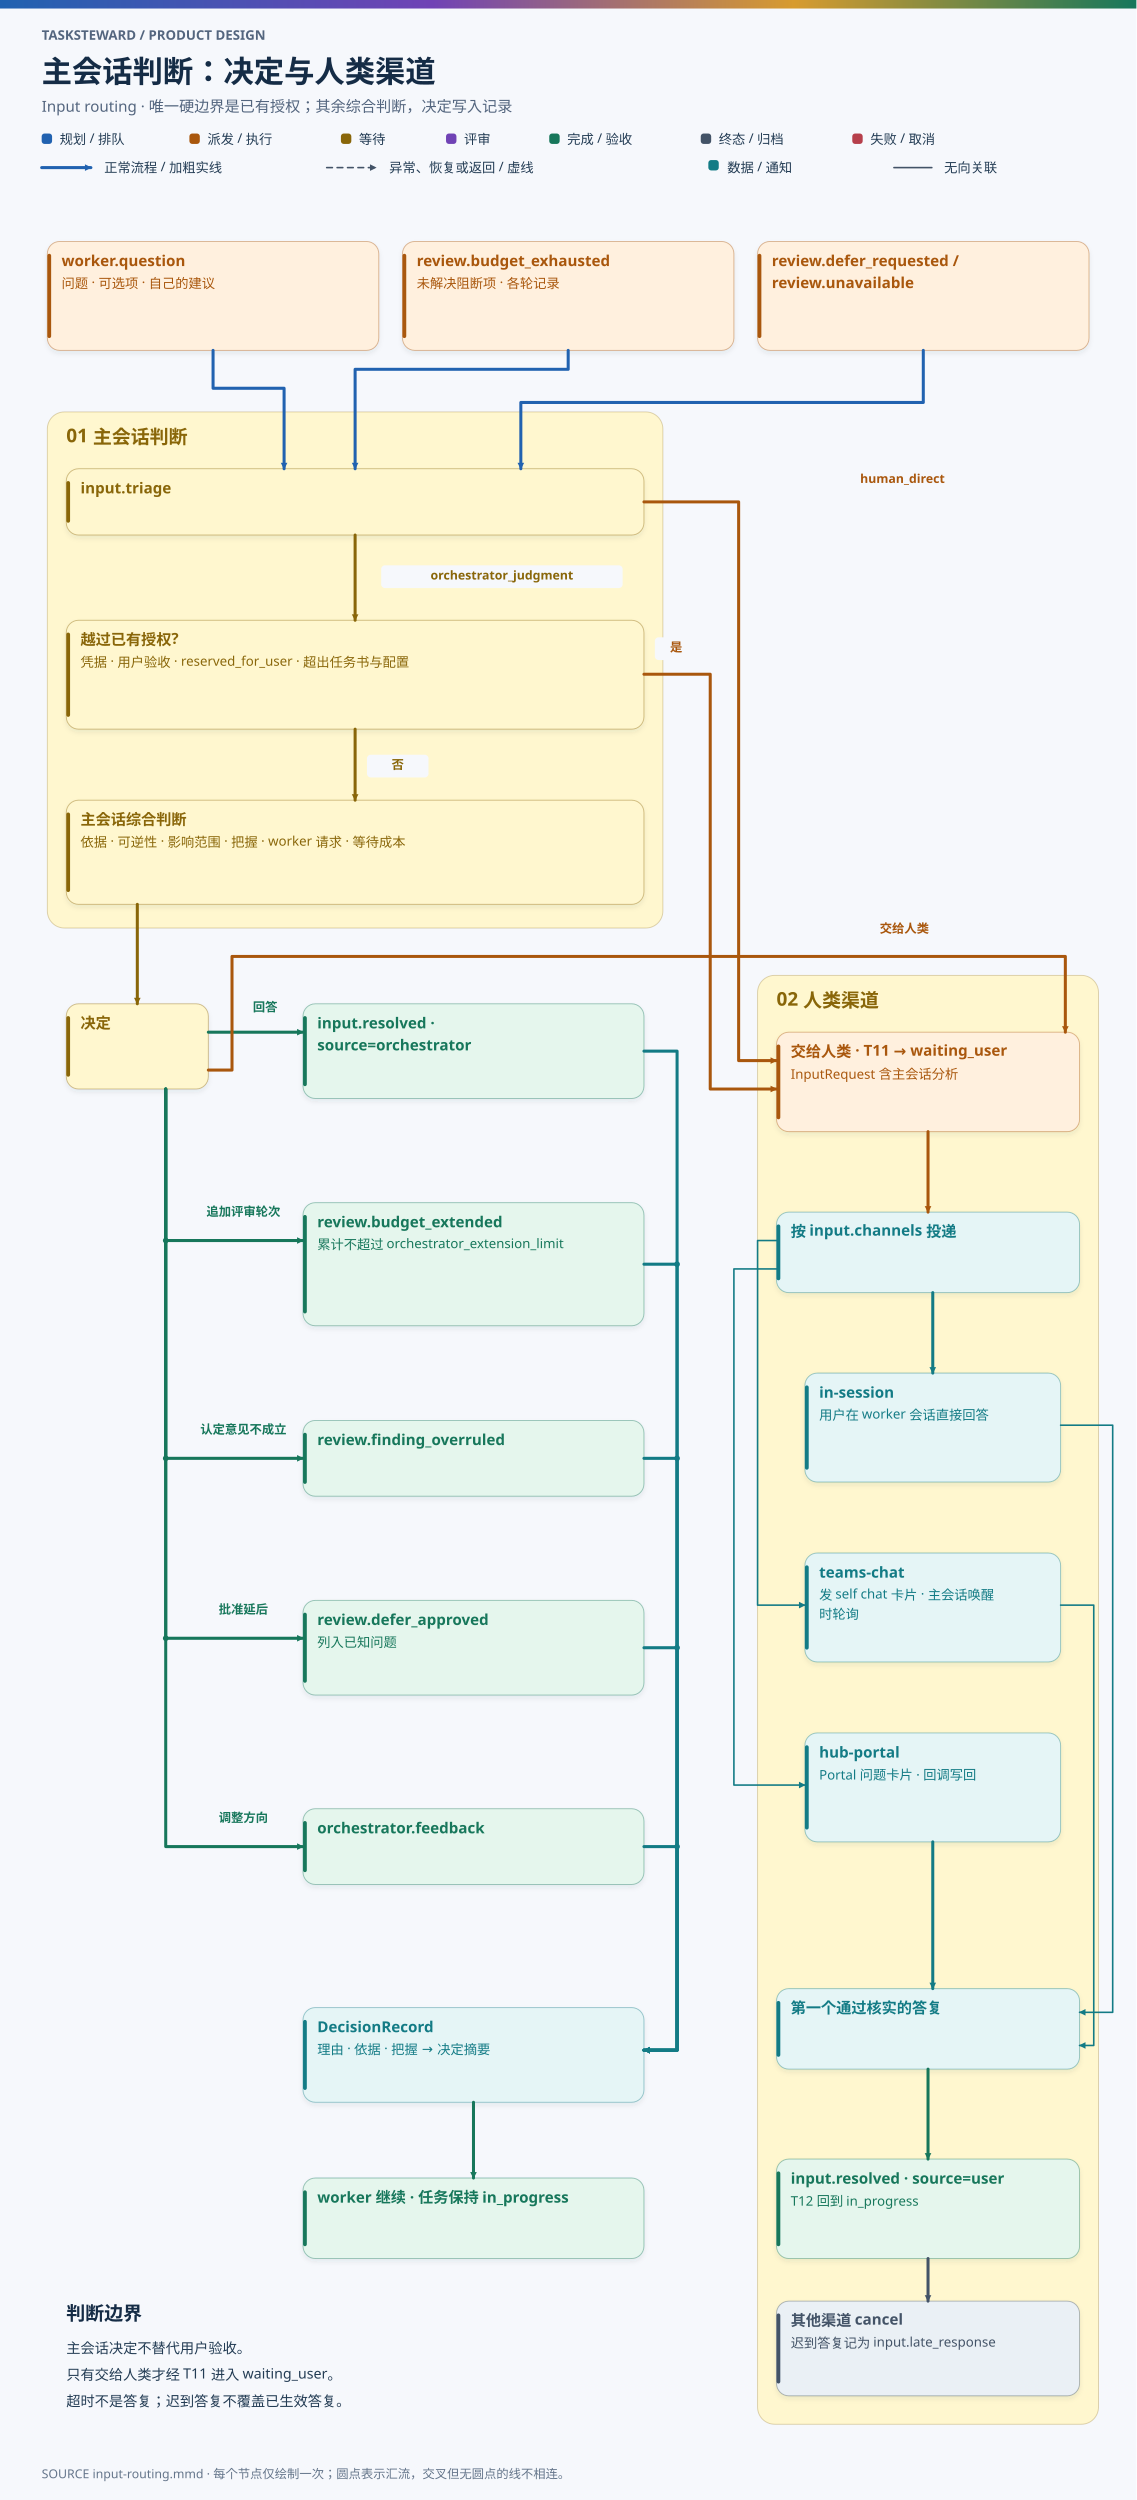
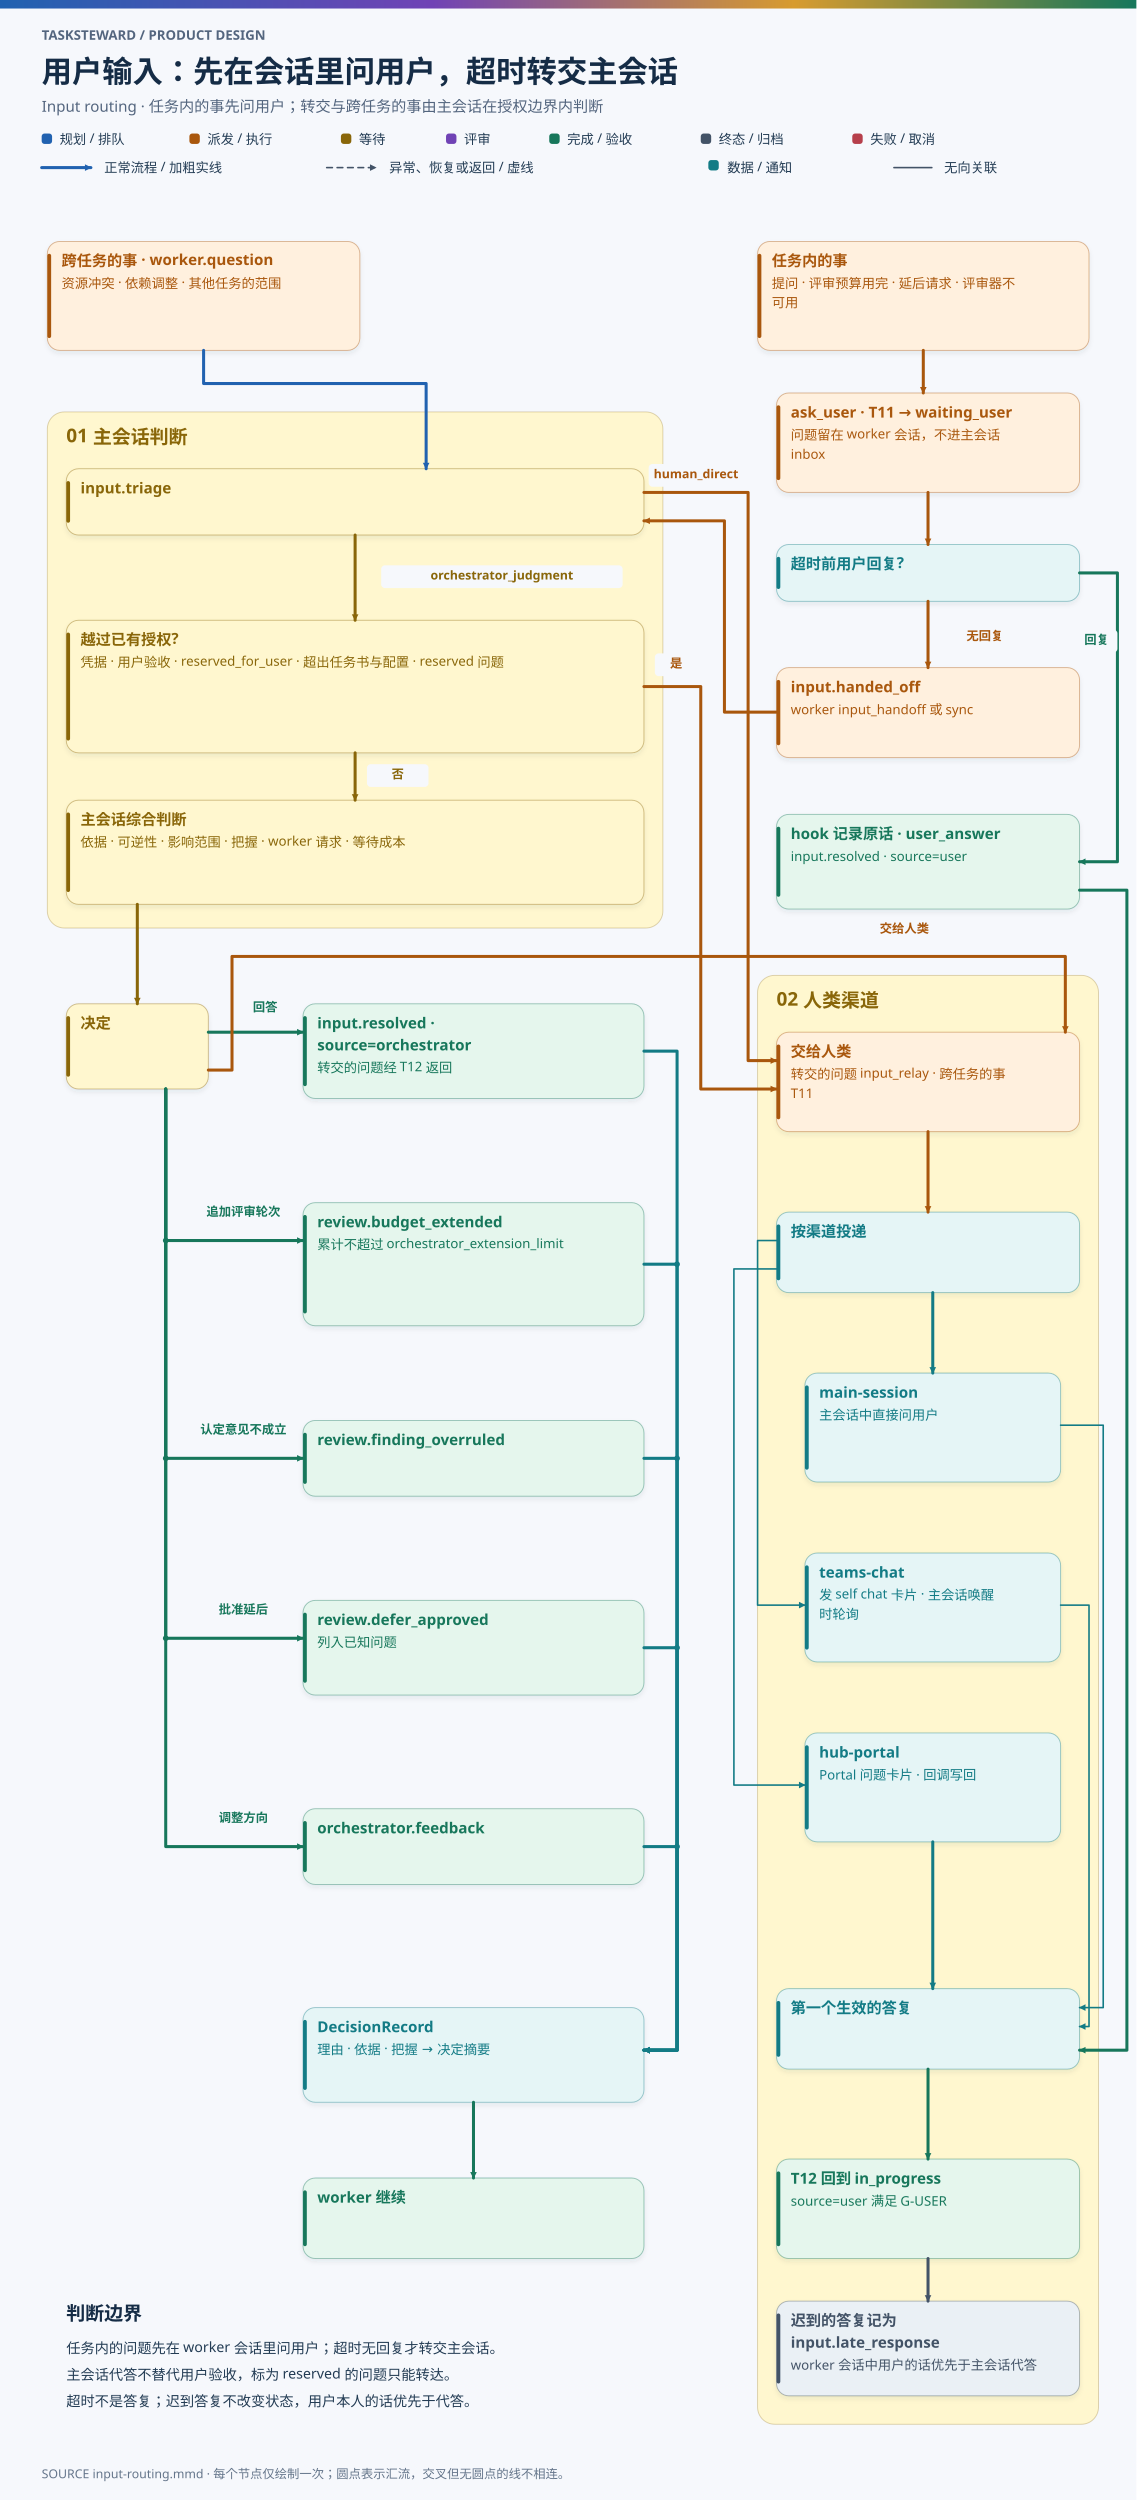
<svg xmlns="http://www.w3.org/2000/svg" width="1200" height="2640" viewBox="0 0 1200 2640" role="img" aria-labelledby="input-routing-title" font-family="Segoe UI, Microsoft YaHei, sans-serif">
  <defs>
    <linearGradient id="input-routing-header">
      <stop stop-color="#2162B0" />
      <stop offset=".38" stop-color="#7043B5" />
      <stop offset=".7" stop-color="#D79B2F" />
      <stop offset="1" stop-color="#17775B" />
    </linearGradient>
    <filter id="input-routing-shadow" x="-10%" y="-20%" width="120%" height="150%">
      <feDropShadow dx="0" dy="3" stdDeviation="3" flood-color="#19334F" flood-opacity=".08" />
    </filter>
    <marker id="input-routing-arrow-blue" viewBox="0 0 10 10" refX="9" refY="5" markerWidth="7" markerHeight="7" orient="auto-start-reverse" markerUnits="userSpaceOnUse">
      <path d="M 0 0 L 10 5 L 0 10 z" fill="#2162B0" />
    </marker>
    <marker id="input-routing-arrow-orange" viewBox="0 0 10 10" refX="9" refY="5" markerWidth="7" markerHeight="7" orient="auto-start-reverse" markerUnits="userSpaceOnUse">
      <path d="M 0 0 L 10 5 L 0 10 z" fill="#A9570D" />
    </marker>
    <marker id="input-routing-arrow-yellow" viewBox="0 0 10 10" refX="9" refY="5" markerWidth="7" markerHeight="7" orient="auto-start-reverse" markerUnits="userSpaceOnUse">
      <path d="M 0 0 L 10 5 L 0 10 z" fill="#896609" />
    </marker>
    <marker id="input-routing-arrow-purple" viewBox="0 0 10 10" refX="9" refY="5" markerWidth="7" markerHeight="7" orient="auto-start-reverse" markerUnits="userSpaceOnUse">
      <path d="M 0 0 L 10 5 L 0 10 z" fill="#7043B5" />
    </marker>
    <marker id="input-routing-arrow-green" viewBox="0 0 10 10" refX="9" refY="5" markerWidth="7" markerHeight="7" orient="auto-start-reverse" markerUnits="userSpaceOnUse">
      <path d="M 0 0 L 10 5 L 0 10 z" fill="#17775B" />
    </marker>
    <marker id="input-routing-arrow-slate" viewBox="0 0 10 10" refX="9" refY="5" markerWidth="7" markerHeight="7" orient="auto-start-reverse" markerUnits="userSpaceOnUse">
      <path d="M 0 0 L 10 5 L 0 10 z" fill="#435367" />
    </marker>
    <marker id="input-routing-arrow-red" viewBox="0 0 10 10" refX="9" refY="5" markerWidth="7" markerHeight="7" orient="auto-start-reverse" markerUnits="userSpaceOnUse">
      <path d="M 0 0 L 10 5 L 0 10 z" fill="#B63F4B" />
    </marker>
    <marker id="input-routing-arrow-teal" viewBox="0 0 10 10" refX="9" refY="5" markerWidth="7" markerHeight="7" orient="auto-start-reverse" markerUnits="userSpaceOnUse">
      <path d="M 0 0 L 10 5 L 0 10 z" fill="#137B85" />
    </marker>
  </defs>
  <rect x="0" y="0" width="1200" height="2640" rx="0" fill="#F6F8FC" stroke="none" />
  <rect x="0" y="0" width="1200" height="9" rx="0" fill="url(#input-routing-header)" stroke="none" />
  <text x="44" y="42" font-size="14" fill="#53657E" text-anchor="start" font-weight="600">TASKSTEWARD  /  PRODUCT DESIGN</text>
-   <text x="44" y="87" font-size="32" fill="#152C46" text-anchor="start" font-weight="700">主会话判断：决定与人类渠道</text>
-   <text x="44" y="118" font-size="16" fill="#53657E" text-anchor="start" font-weight="400">Input routing  ·  唯一硬边界是已有授权；其余综合判断，决定写入记录</text>
+   <text x="44" y="87" font-size="32" fill="#152C46" text-anchor="start" font-weight="700">用户输入：先在会话里问用户，超时转交主会话</text>
+   <text x="44" y="118" font-size="16" fill="#53657E" text-anchor="start" font-weight="400">Input routing  ·  任务内的事先问用户；转交与跨任务的事由主会话在授权边界内判断</text>
  <rect x="44" y="141" width="11" height="11" rx="3" fill="#2162B0" stroke="none" />
  <text x="63" y="152" font-size="14" fill="#233C54" text-anchor="start" font-weight="400">规划 / 排队</text>
  <rect x="200" y="141" width="11" height="11" rx="3" fill="#A9570D" stroke="none" />
  <text x="219" y="152" font-size="14" fill="#233C54" text-anchor="start" font-weight="400">派发 / 执行</text>
  <rect x="360" y="141" width="11" height="11" rx="3" fill="#896609" stroke="none" />
  <text x="379" y="152" font-size="14" fill="#233C54" text-anchor="start" font-weight="400">等待</text>
  <rect x="471" y="141" width="11" height="11" rx="3" fill="#7043B5" stroke="none" />
  <text x="490" y="152" font-size="14" fill="#233C54" text-anchor="start" font-weight="400">评审</text>
  <rect x="580" y="141" width="11" height="11" rx="3" fill="#17775B" stroke="none" />
  <text x="599" y="152" font-size="14" fill="#233C54" text-anchor="start" font-weight="400">完成 / 验收</text>
  <rect x="740" y="141" width="11" height="11" rx="3" fill="#435367" stroke="none" />
  <text x="759" y="152" font-size="14" fill="#233C54" text-anchor="start" font-weight="400">终态 / 归档</text>
  <rect x="900" y="141" width="11" height="11" rx="3" fill="#B63F4B" stroke="none" />
  <text x="919" y="152" font-size="14" fill="#233C54" text-anchor="start" font-weight="400">失败 / 取消</text>
  <path d="M 44,177 L 96,177" fill="none" stroke="#2162B0" stroke-width="3.2" stroke-linecap="round" stroke-linejoin="round" marker-end="url(#input-routing-arrow-blue)" />
  <text x="110" y="182" font-size="14" fill="#233C54" text-anchor="start" font-weight="400">正常流程 / 加粗实线</text>
  <path d="M 345,177 L 397,177" fill="none" stroke="#435367" stroke-width="1.7" stroke-linecap="round" stroke-linejoin="round" stroke-dasharray="6 5" marker-end="url(#input-routing-arrow-slate)" />
  <text x="411" y="182" font-size="14" fill="#233C54" text-anchor="start" font-weight="400">异常、恢复或返回 / 虚线</text>
  <rect x="748" y="169" width="11" height="11" rx="3" fill="#137B85" stroke="none" />
  <text x="768" y="182" font-size="14" fill="#233C54" text-anchor="start" font-weight="400">数据 / 通知</text>
  <path d="M 944,177 L 984,177" fill="none" stroke="#435367" stroke-width="1.7" stroke-linecap="round" stroke-linejoin="round" />
  <text x="997" y="182" font-size="14" fill="#233C54" text-anchor="start" font-weight="400">无向关联</text>
-   <g data-node="Q1" data-box="50,255,350,115">
-     <rect x="50" y="255" width="350" height="115" rx="13" fill="#FFF0DE" stroke="#A9570D" filter="url(#input-routing-shadow)" stroke-opacity=".40" />
+   <g data-node="Q2" data-box="50,255,330,115">
+     <rect x="50" y="255" width="330" height="115" rx="13" fill="#FFF0DE" stroke="#A9570D" filter="url(#input-routing-shadow)" stroke-opacity=".40" />
    <rect x="50" y="268" width="4" height="89" rx="2" fill="#A9570D" stroke="none" />
-     <text x="65" y="281" font-size="16" fill="#A9570D" text-anchor="start" font-weight="650">worker.question</text>
-     <text x="65" y="304.2" font-size="14" fill="#A9570D" text-anchor="start" font-weight="400">问题 · 可选项 · 自己的建议</text>
-   </g>
-   <g data-node="Q2" data-box="425,255,350,115">
-     <rect x="425" y="255" width="350" height="115" rx="13" fill="#FFF0DE" stroke="#A9570D" filter="url(#input-routing-shadow)" stroke-opacity=".40" />
-     <rect x="425" y="268" width="4" height="89" rx="2" fill="#A9570D" stroke="none" />
-     <text x="440" y="281" font-size="16" fill="#A9570D" text-anchor="start" font-weight="650">review.budget_exhausted</text>
-     <text x="440" y="304.2" font-size="14" fill="#A9570D" text-anchor="start" font-weight="400">未解决阻断项 · 各轮记录</text>
-   </g>
-   <g data-node="Q3" data-box="800,255,350,115">
+     <text x="65" y="281" font-size="16" fill="#A9570D" text-anchor="start" font-weight="650">跨任务的事 · worker.question</text>
+     <text x="65" y="304.2" font-size="14" fill="#A9570D" text-anchor="start" font-weight="400">资源冲突 · 依赖调整 · 其他任务的范围</text>
+   </g>
+   <g data-node="Q1" data-box="800,255,350,115">
    <rect x="800" y="255" width="350" height="115" rx="13" fill="#FFF0DE" stroke="#A9570D" filter="url(#input-routing-shadow)" stroke-opacity=".40" />
    <rect x="800" y="268" width="4" height="89" rx="2" fill="#A9570D" stroke="none" />
-     <text x="815" y="281" font-size="16" fill="#A9570D" text-anchor="start" font-weight="650">review.defer_requested /</text>
-     <text x="815" y="304.2" font-size="16" fill="#A9570D" text-anchor="start" font-weight="650">review.unavailable</text>
+     <text x="815" y="281" font-size="16" fill="#A9570D" text-anchor="start" font-weight="650">任务内的事</text>
+     <text x="815" y="304.2" font-size="14" fill="#A9570D" text-anchor="start" font-weight="400">提问 · 评审预算用完 · 延后请求 · 评审器不</text>
+     <text x="815" y="324.5" font-size="14" fill="#A9570D" text-anchor="start" font-weight="400">可用</text>
+   </g>
+   <g data-node="ASK" data-box="820,415,320,105">
+     <rect x="820" y="415" width="320" height="105" rx="13" fill="#FFF0DE" stroke="#A9570D" filter="url(#input-routing-shadow)" stroke-opacity=".40" />
+     <rect x="820" y="428" width="4" height="79" rx="2" fill="#A9570D" stroke="none" />
+     <text x="835" y="441" font-size="16" fill="#A9570D" text-anchor="start" font-weight="650">ask_user · T11 → waiting_user</text>
+     <text x="835" y="464.2" font-size="14" fill="#A9570D" text-anchor="start" font-weight="400">问题留在 worker 会话，不进主会话</text>
+     <text x="835" y="484.5" font-size="14" fill="#A9570D" text-anchor="start" font-weight="400">inbox</text>
+   </g>
+   <g data-node="U" data-box="820,575,320,60">
+     <rect x="820" y="575" width="320" height="60" rx="13" fill="#E5F5F6" stroke="#137B85" filter="url(#input-routing-shadow)" stroke-opacity=".40" />
+     <rect x="820" y="588" width="4" height="34" rx="2" fill="#137B85" stroke="none" />
+     <text x="835" y="601" font-size="16" fill="#137B85" text-anchor="start" font-weight="650">超时前用户回复?</text>
+   </g>
+   <g data-node="HO" data-box="820,705,320,95">
+     <rect x="820" y="705" width="320" height="95" rx="13" fill="#FFF0DE" stroke="#A9570D" filter="url(#input-routing-shadow)" stroke-opacity=".40" />
+     <rect x="820" y="718" width="4" height="69" rx="2" fill="#A9570D" stroke="none" />
+     <text x="835" y="731" font-size="16" fill="#A9570D" text-anchor="start" font-weight="650">input.handed_off</text>
+     <text x="835" y="754.2" font-size="14" fill="#A9570D" text-anchor="start" font-weight="400">worker input_handoff 或 sync</text>
+   </g>
+   <g data-node="UA" data-box="820,860,320,100">
+     <rect x="820" y="860" width="320" height="100" rx="13" fill="#E5F6ED" stroke="#17775B" filter="url(#input-routing-shadow)" stroke-opacity=".40" />
+     <rect x="820" y="873" width="4" height="74" rx="2" fill="#17775B" stroke="none" />
+     <text x="835" y="886" font-size="16" fill="#17775B" text-anchor="start" font-weight="650">hook 记录原话 · user_answer</text>
+     <text x="835" y="909.2" font-size="14" fill="#17775B" text-anchor="start" font-weight="400">input.resolved · source=user</text>
  </g>
  <rect x="50" y="435" width="650" height="545" rx="18" fill="#FFF7CF" stroke="#896609" stroke-opacity=".28" />
  <text x="70" y="467" font-size="20" fill="#896609" text-anchor="start" font-weight="700">01  主会话判断</text>
  <g data-node="J" data-box="70,495,610,70">
    <rect x="70" y="495" width="610" height="70" rx="13" fill="#FFF7CF" stroke="#896609" filter="url(#input-routing-shadow)" stroke-opacity=".40" />
    <rect x="70" y="508" width="4" height="44" rx="2" fill="#896609" stroke="none" />
    <text x="85" y="521" font-size="16" fill="#896609" text-anchor="start" font-weight="650">input.triage</text>
  </g>
-   <g data-node="A" data-box="70,655,610,115">
-     <rect x="70" y="655" width="610" height="115" rx="13" fill="#FFF7CF" stroke="#896609" filter="url(#input-routing-shadow)" stroke-opacity=".40" />
-     <rect x="70" y="668" width="4" height="89" rx="2" fill="#896609" stroke="none" />
+   <g data-node="A" data-box="70,655,610,140">
+     <rect x="70" y="655" width="610" height="140" rx="13" fill="#FFF7CF" stroke="#896609" filter="url(#input-routing-shadow)" stroke-opacity=".40" />
+     <rect x="70" y="668" width="4" height="114" rx="2" fill="#896609" stroke="none" />
    <text x="85" y="681" font-size="16" fill="#896609" text-anchor="start" font-weight="650">越过已有授权?</text>
-     <text x="85" y="704.2" font-size="14" fill="#896609" text-anchor="start" font-weight="400">凭据 · 用户验收 · reserved_for_user · 超出任务书与配置</text>
+     <text x="85" y="704.2" font-size="14" fill="#896609" text-anchor="start" font-weight="400">凭据 · 用户验收 · reserved_for_user · 超出任务书与配置 · reserved 问题</text>
  </g>
  <g data-node="F" data-box="70,845,610,110">
    <rect x="70" y="845" width="610" height="110" rx="13" fill="#FFF7CF" stroke="#896609" filter="url(#input-routing-shadow)" stroke-opacity=".40" />
    <rect x="70" y="858" width="4" height="84" rx="2" fill="#896609" stroke="none" />
    <text x="85" y="871" font-size="16" fill="#896609" text-anchor="start" font-weight="650">主会话综合判断</text>
    <text x="85" y="894.2" font-size="14" fill="#896609" text-anchor="start" font-weight="400">依据 · 可逆性 · 影响范围 · 把握 · worker 请求 · 等待成本</text>
  </g>
  <g data-node="D" data-box="70,1060,150,90">
    <rect x="70" y="1060" width="150" height="90" rx="13" fill="#FFF7CF" stroke="#896609" filter="url(#input-routing-shadow)" stroke-opacity=".40" />
    <rect x="70" y="1073" width="4" height="64" rx="2" fill="#896609" stroke="none" />
    <text x="85" y="1086" font-size="16" fill="#896609" text-anchor="start" font-weight="650">决定</text>
  </g>
  <g data-node="R1" data-box="320,1060,360,100">
    <rect x="320" y="1060" width="360" height="100" rx="13" fill="#E5F6ED" stroke="#17775B" filter="url(#input-routing-shadow)" stroke-opacity=".40" />
    <rect x="320" y="1073" width="4" height="74" rx="2" fill="#17775B" stroke="none" />
    <text x="335" y="1086" font-size="16" fill="#17775B" text-anchor="start" font-weight="650">input.resolved ·</text>
    <text x="335" y="1109.2" font-size="16" fill="#17775B" text-anchor="start" font-weight="650">source=orchestrator</text>
+     <text x="335" y="1132.4" font-size="14" fill="#17775B" text-anchor="start" font-weight="400">转交的问题经 T12 返回</text>
  </g>
  <g data-node="R2" data-box="320,1270,360,130">
    <rect x="320" y="1270" width="360" height="130" rx="13" fill="#E5F6ED" stroke="#17775B" filter="url(#input-routing-shadow)" stroke-opacity=".40" />
    <rect x="320" y="1283" width="4" height="104" rx="2" fill="#17775B" stroke="none" />
    <text x="335" y="1296" font-size="16" fill="#17775B" text-anchor="start" font-weight="650">review.budget_extended</text>
    <text x="335" y="1319.2" font-size="14" fill="#17775B" text-anchor="start" font-weight="400">累计不超过 orchestrator_extension_limit</text>
  </g>
  <g data-node="R3" data-box="320,1500,360,80">
    <rect x="320" y="1500" width="360" height="80" rx="13" fill="#E5F6ED" stroke="#17775B" filter="url(#input-routing-shadow)" stroke-opacity=".40" />
    <rect x="320" y="1513" width="4" height="54" rx="2" fill="#17775B" stroke="none" />
    <text x="335" y="1526" font-size="16" fill="#17775B" text-anchor="start" font-weight="650">review.finding_overruled</text>
  </g>
  <g data-node="R4" data-box="320,1690,360,100">
    <rect x="320" y="1690" width="360" height="100" rx="13" fill="#E5F6ED" stroke="#17775B" filter="url(#input-routing-shadow)" stroke-opacity=".40" />
    <rect x="320" y="1703" width="4" height="74" rx="2" fill="#17775B" stroke="none" />
    <text x="335" y="1716" font-size="16" fill="#17775B" text-anchor="start" font-weight="650">review.defer_approved</text>
    <text x="335" y="1739.2" font-size="14" fill="#17775B" text-anchor="start" font-weight="400">列入已知问题</text>
  </g>
  <g data-node="R5" data-box="320,1910,360,80">
    <rect x="320" y="1910" width="360" height="80" rx="13" fill="#E5F6ED" stroke="#17775B" filter="url(#input-routing-shadow)" stroke-opacity=".40" />
    <rect x="320" y="1923" width="4" height="54" rx="2" fill="#17775B" stroke="none" />
    <text x="335" y="1936" font-size="16" fill="#17775B" text-anchor="start" font-weight="650">orchestrator.feedback</text>
  </g>
  <g data-node="DR" data-box="320,2120,360,100">
    <rect x="320" y="2120" width="360" height="100" rx="13" fill="#E5F5F6" stroke="#137B85" filter="url(#input-routing-shadow)" stroke-opacity=".40" />
    <rect x="320" y="2133" width="4" height="74" rx="2" fill="#137B85" stroke="none" />
    <text x="335" y="2146" font-size="16" fill="#137B85" text-anchor="start" font-weight="650">DecisionRecord</text>
    <text x="335" y="2169.2" font-size="14" fill="#137B85" text-anchor="start" font-weight="400">理由 · 依据 · 把握 → 决定摘要</text>
  </g>
  <g data-node="W1" data-box="320,2300,360,85">
    <rect x="320" y="2300" width="360" height="85" rx="13" fill="#E5F6ED" stroke="#17775B" filter="url(#input-routing-shadow)" stroke-opacity=".40" />
    <rect x="320" y="2313" width="4" height="59" rx="2" fill="#17775B" stroke="none" />
-     <text x="335" y="2326" font-size="16" fill="#17775B" text-anchor="start" font-weight="650">worker 继续 · 任务保持 in_progress</text>
+     <text x="335" y="2326" font-size="16" fill="#17775B" text-anchor="start" font-weight="650">worker 继续</text>
  </g>
  <rect x="800" y="1030" width="360" height="1530" rx="18" fill="#FFF7CF" stroke="#896609" stroke-opacity=".28" />
  <text x="820" y="1062" font-size="20" fill="#896609" text-anchor="start" font-weight="700">02  人类渠道</text>
  <g data-node="ESC" data-box="820,1090,320,105">
    <rect x="820" y="1090" width="320" height="105" rx="13" fill="#FFF0DE" stroke="#A9570D" filter="url(#input-routing-shadow)" stroke-opacity=".40" />
    <rect x="820" y="1103" width="4" height="79" rx="2" fill="#A9570D" stroke="none" />
-     <text x="835" y="1116" font-size="16" fill="#A9570D" text-anchor="start" font-weight="650">交给人类 · T11 → waiting_user</text>
-     <text x="835" y="1139.2" font-size="14" fill="#A9570D" text-anchor="start" font-weight="400">InputRequest 含主会话分析</text>
+     <text x="835" y="1116" font-size="16" fill="#A9570D" text-anchor="start" font-weight="650">交给人类</text>
+     <text x="835" y="1139.2" font-size="14" fill="#A9570D" text-anchor="start" font-weight="400">转交的问题 input_relay · 跨任务的事</text>
+     <text x="835" y="1159.5" font-size="14" fill="#A9570D" text-anchor="start" font-weight="400">T11</text>
  </g>
  <g data-node="CH" data-box="820,1280,320,85">
    <rect x="820" y="1280" width="320" height="85" rx="13" fill="#E5F5F6" stroke="#137B85" filter="url(#input-routing-shadow)" stroke-opacity=".40" />
    <rect x="820" y="1293" width="4" height="59" rx="2" fill="#137B85" stroke="none" />
-     <text x="835" y="1306" font-size="16" fill="#137B85" text-anchor="start" font-weight="650">按 input.channels 投递</text>
+     <text x="835" y="1306" font-size="16" fill="#137B85" text-anchor="start" font-weight="650">按渠道投递</text>
  </g>
  <g data-node="S1" data-box="850,1450,270,115">
    <rect x="850" y="1450" width="270" height="115" rx="13" fill="#E5F5F6" stroke="#137B85" filter="url(#input-routing-shadow)" stroke-opacity=".40" />
    <rect x="850" y="1463" width="4" height="89" rx="2" fill="#137B85" stroke="none" />
-     <text x="865" y="1476" font-size="16" fill="#137B85" text-anchor="start" font-weight="650">in-session</text>
-     <text x="865" y="1499.2" font-size="14" fill="#137B85" text-anchor="start" font-weight="400">用户在 worker 会话直接回答</text>
+     <text x="865" y="1476" font-size="16" fill="#137B85" text-anchor="start" font-weight="650">main-session</text>
+     <text x="865" y="1499.2" font-size="14" fill="#137B85" text-anchor="start" font-weight="400">主会话中直接问用户</text>
  </g>
  <g data-node="S2" data-box="850,1640,270,115">
    <rect x="850" y="1640" width="270" height="115" rx="13" fill="#E5F5F6" stroke="#137B85" filter="url(#input-routing-shadow)" stroke-opacity=".40" />
    <rect x="850" y="1653" width="4" height="89" rx="2" fill="#137B85" stroke="none" />
    <text x="865" y="1666" font-size="16" fill="#137B85" text-anchor="start" font-weight="650">teams-chat</text>
    <text x="865" y="1689.2" font-size="14" fill="#137B85" text-anchor="start" font-weight="400">发 self chat 卡片 · 主会话唤醒</text>
    <text x="865" y="1709.5" font-size="14" fill="#137B85" text-anchor="start" font-weight="400">时轮询</text>
  </g>
  <g data-node="S3" data-box="850,1830,270,115">
    <rect x="850" y="1830" width="270" height="115" rx="13" fill="#E5F5F6" stroke="#137B85" filter="url(#input-routing-shadow)" stroke-opacity=".40" />
    <rect x="850" y="1843" width="4" height="89" rx="2" fill="#137B85" stroke="none" />
    <text x="865" y="1856" font-size="16" fill="#137B85" text-anchor="start" font-weight="650">hub-portal</text>
    <text x="865" y="1879.2" font-size="14" fill="#137B85" text-anchor="start" font-weight="400">Portal 问题卡片 · 回调写回</text>
  </g>
  <g data-node="V" data-box="820,2100,320,85">
    <rect x="820" y="2100" width="320" height="85" rx="13" fill="#E5F5F6" stroke="#137B85" filter="url(#input-routing-shadow)" stroke-opacity=".40" />
    <rect x="820" y="2113" width="4" height="59" rx="2" fill="#137B85" stroke="none" />
-     <text x="835" y="2126" font-size="16" fill="#137B85" text-anchor="start" font-weight="650">第一个通过核实的答复</text>
+     <text x="835" y="2126" font-size="16" fill="#137B85" text-anchor="start" font-weight="650">第一个生效的答复</text>
  </g>
  <g data-node="RR" data-box="820,2280,320,105">
    <rect x="820" y="2280" width="320" height="105" rx="13" fill="#E5F6ED" stroke="#17775B" filter="url(#input-routing-shadow)" stroke-opacity=".40" />
    <rect x="820" y="2293" width="4" height="79" rx="2" fill="#17775B" stroke="none" />
-     <text x="835" y="2306" font-size="16" fill="#17775B" text-anchor="start" font-weight="650">input.resolved · source=user</text>
-     <text x="835" y="2329.2" font-size="14" fill="#17775B" text-anchor="start" font-weight="400">T12 回到 in_progress</text>
+     <text x="835" y="2306" font-size="16" fill="#17775B" text-anchor="start" font-weight="650">T12 回到 in_progress</text>
+     <text x="835" y="2329.2" font-size="14" fill="#17775B" text-anchor="start" font-weight="400">source=user 满足 G-USER</text>
  </g>
  <g data-node="C" data-box="820,2430,320,100">
    <rect x="820" y="2430" width="320" height="100" rx="13" fill="#EAF0F5" stroke="#435367" filter="url(#input-routing-shadow)" stroke-opacity=".40" />
    <rect x="820" y="2443" width="4" height="74" rx="2" fill="#435367" stroke="none" />
-     <text x="835" y="2456" font-size="16" fill="#435367" text-anchor="start" font-weight="650">其他渠道 cancel</text>
-     <text x="835" y="2479.2" font-size="14" fill="#435367" text-anchor="start" font-weight="400">迟到答复记为 input.late_response</text>
-   </g>
-   <g data-label-ref="input-routing-label-0" data-edge="0" data-source="Q1" data-target="J">
-     <path d="M 225,370 L 225,410 L 300,410 L 300,495" fill="none" stroke="#2162B0" stroke-width="3.2" stroke-linecap="round" stroke-linejoin="round" marker-end="url(#input-routing-arrow-blue)" />
+     <text x="835" y="2456" font-size="16" fill="#435367" text-anchor="start" font-weight="650">迟到的答复记为</text>
+     <text x="835" y="2479.2" font-size="16" fill="#435367" text-anchor="start" font-weight="650">input.late_response</text>
+     <text x="835" y="2502.4" font-size="14" fill="#435367" text-anchor="start" font-weight="400">worker 会话中用户的话优先于主会话代答</text>
+   </g>
+   <g data-label-ref="input-routing-label-0" data-edge="0" data-source="Q1" data-target="ASK">
+     <path d="M 975,370 L 975,415" fill="none" stroke="#A9570D" stroke-width="3.2" stroke-linecap="round" stroke-linejoin="round" marker-end="url(#input-routing-arrow-orange)" />
  </g>
  <g data-label-ref="input-routing-label-1" data-edge="1" data-source="Q2" data-target="J">
-     <path d="M 600,370 L 600,390 L 375,390 L 375,495" fill="none" stroke="#2162B0" stroke-width="3.2" stroke-linecap="round" stroke-linejoin="round" marker-end="url(#input-routing-arrow-blue)" />
-   </g>
-   <g data-label-ref="input-routing-label-2" data-edge="2" data-source="Q3" data-target="J">
-     <path d="M 975,370 L 975,425 L 550,425 L 550,495" fill="none" stroke="#2162B0" stroke-width="3.2" stroke-linecap="round" stroke-linejoin="round" marker-end="url(#input-routing-arrow-blue)" />
-   </g>
-   <g data-label-ref="input-routing-label-4" data-edge="4" data-source="J" data-target="A">
+     <path d="M 215,370 L 215,405 L 450,405 L 450,495" fill="none" stroke="#2162B0" stroke-width="3.2" stroke-linecap="round" stroke-linejoin="round" marker-end="url(#input-routing-arrow-blue)" />
+   </g>
+   <g data-label-ref="input-routing-label-2" data-edge="2" data-source="ASK" data-target="U">
+     <path d="M 980,520 L 980,575" fill="none" stroke="#A9570D" stroke-width="3.2" stroke-linecap="round" stroke-linejoin="round" marker-end="url(#input-routing-arrow-orange)" />
+   </g>
+   <g data-label-ref="input-routing-label-3" data-edge="3" data-source="U" data-target="UA">
+     <path d="M 1140,605 L 1180,605 L 1180,910 L 1140,910" fill="none" stroke="#17775B" stroke-width="3.2" stroke-linecap="round" stroke-linejoin="round" marker-end="url(#input-routing-arrow-green)" />
+   </g>
+   <g data-label-ref="input-routing-label-4" data-edge="4" data-source="U" data-target="HO">
+     <path d="M 980,635 L 980,705" fill="none" stroke="#A9570D" stroke-width="3.2" stroke-linecap="round" stroke-linejoin="round" marker-end="url(#input-routing-arrow-orange)" />
+   </g>
+   <g data-label-ref="input-routing-label-5" data-edge="5" data-source="HO" data-target="J">
+     <path d="M 820,752 L 765,752 L 765,550 L 680,550" fill="none" stroke="#A9570D" stroke-width="3.2" stroke-linecap="round" stroke-linejoin="round" marker-end="url(#input-routing-arrow-orange)" />
+   </g>
+   <g data-label-ref="input-routing-label-6" data-edge="6" data-source="J" data-target="ESC">
+     <path d="M 680,520 L 790,520 L 790,1120 L 820,1120" fill="none" stroke="#A9570D" stroke-width="3.2" stroke-linecap="round" stroke-linejoin="round" marker-end="url(#input-routing-arrow-orange)" />
+   </g>
+   <g data-label-ref="input-routing-label-7" data-edge="7" data-source="J" data-target="A">
    <path d="M 375.0,565 L 375.0,655" fill="none" stroke="#896609" stroke-width="3.2" stroke-linecap="round" stroke-linejoin="round" marker-end="url(#input-routing-arrow-yellow)" />
  </g>
-   <g data-label-ref="input-routing-label-3" data-edge="3" data-source="J" data-target="ESC">
-     <path d="M 680,530 L 780,530 L 780,1120 L 820,1120" fill="none" stroke="#A9570D" stroke-width="3.2" stroke-linecap="round" stroke-linejoin="round" marker-end="url(#input-routing-arrow-orange)" />
-   </g>
-   <g data-label-ref="input-routing-label-5" data-edge="5" data-source="A" data-target="ESC">
-     <path d="M 680,712 L 750,712 L 750,1150 L 820,1150" fill="none" stroke="#A9570D" stroke-width="3.2" stroke-linecap="round" stroke-linejoin="round" marker-end="url(#input-routing-arrow-orange)" />
-   </g>
-   <g data-label-ref="input-routing-label-6" data-edge="6" data-source="A" data-target="F">
-     <path d="M 375.0,770 L 375.0,845" fill="none" stroke="#896609" stroke-width="3.2" stroke-linecap="round" stroke-linejoin="round" marker-end="url(#input-routing-arrow-yellow)" />
-   </g>
-   <g data-label-ref="input-routing-label-7" data-edge="7" data-source="F" data-target="D">
+   <g data-label-ref="input-routing-label-8" data-edge="8" data-source="A" data-target="ESC">
+     <path d="M 680,725 L 740,725 L 740,1150 L 820,1150" fill="none" stroke="#A9570D" stroke-width="3.2" stroke-linecap="round" stroke-linejoin="round" marker-end="url(#input-routing-arrow-orange)" />
+   </g>
+   <g data-label-ref="input-routing-label-9" data-edge="9" data-source="A" data-target="F">
+     <path d="M 375.0,795 L 375.0,845" fill="none" stroke="#896609" stroke-width="3.2" stroke-linecap="round" stroke-linejoin="round" marker-end="url(#input-routing-arrow-yellow)" />
+   </g>
+   <g data-label-ref="input-routing-label-10" data-edge="10" data-source="F" data-target="D">
    <path d="M 145,955 L 145,1060" fill="none" stroke="#896609" stroke-width="3.2" stroke-linecap="round" stroke-linejoin="round" marker-end="url(#input-routing-arrow-yellow)" />
  </g>
-   <g data-label-ref="input-routing-label-8" data-edge="8" data-source="D" data-target="R1">
+   <g data-label-ref="input-routing-label-11" data-edge="11" data-source="D" data-target="R1">
    <path d="M 220,1090 L 320,1090" fill="none" stroke="#17775B" stroke-width="3.2" stroke-linecap="round" stroke-linejoin="round" marker-end="url(#input-routing-arrow-green)" />
  </g>
-   <g data-label-ref="input-routing-label-9" data-edge="9" data-source="D" data-target="R2">
+   <g data-label-ref="input-routing-label-12" data-edge="12" data-source="D" data-target="R2">
    <path d="M 175,1150 L 175,1310 L 320,1310" fill="none" stroke="#17775B" stroke-width="3.2" stroke-linecap="round" stroke-linejoin="round" marker-end="url(#input-routing-arrow-green)" />
  </g>
-   <g data-label-ref="input-routing-label-10" data-edge="10" data-source="D" data-target="R3">
+   <g data-label-ref="input-routing-label-13" data-edge="13" data-source="D" data-target="R3">
    <path d="M 175,1150 L 175,1540 L 320,1540" fill="none" stroke="#17775B" stroke-width="3.2" stroke-linecap="round" stroke-linejoin="round" marker-end="url(#input-routing-arrow-green)" />
  </g>
-   <g data-label-ref="input-routing-label-11" data-edge="11" data-source="D" data-target="R4">
+   <g data-label-ref="input-routing-label-14" data-edge="14" data-source="D" data-target="R4">
    <path d="M 175,1150 L 175,1730 L 320,1730" fill="none" stroke="#17775B" stroke-width="3.2" stroke-linecap="round" stroke-linejoin="round" marker-end="url(#input-routing-arrow-green)" />
  </g>
-   <g data-label-ref="input-routing-label-12" data-edge="12" data-source="D" data-target="R5">
+   <g data-label-ref="input-routing-label-15" data-edge="15" data-source="D" data-target="R5">
    <path d="M 175,1150 L 175,1950 L 320,1950" fill="none" stroke="#17775B" stroke-width="3.2" stroke-linecap="round" stroke-linejoin="round" marker-end="url(#input-routing-arrow-green)" />
  </g>
-   <g data-label-ref="input-routing-label-13" data-edge="13" data-source="D" data-target="ESC">
+   <g data-label-ref="input-routing-label-16" data-edge="16" data-source="D" data-target="ESC">
    <path d="M 220,1130 L 245,1130 L 245,1010 L 1125,1010 L 1125,1090" fill="none" stroke="#A9570D" stroke-width="3.2" stroke-linecap="round" stroke-linejoin="round" marker-end="url(#input-routing-arrow-orange)" />
  </g>
-   <g data-label-ref="input-routing-label-14" data-edge="14" data-source="R1" data-target="DR">
+   <g data-label-ref="input-routing-label-17" data-edge="17" data-source="R1" data-target="DR">
    <path d="M 680,1110 L 715,1110 L 715,2165 L 680,2165" fill="none" stroke="#137B85" stroke-width="3.2" stroke-linecap="round" stroke-linejoin="round" marker-end="url(#input-routing-arrow-teal)" />
  </g>
-   <g data-label-ref="input-routing-label-15" data-edge="15" data-source="R2" data-target="DR">
+   <g data-label-ref="input-routing-label-18" data-edge="18" data-source="R2" data-target="DR">
    <path d="M 680,1335 L 715,1335 L 715,2165 L 680,2165" fill="none" stroke="#137B85" stroke-width="3.2" stroke-linecap="round" stroke-linejoin="round" marker-end="url(#input-routing-arrow-teal)" />
  </g>
-   <g data-label-ref="input-routing-label-16" data-edge="16" data-source="R3" data-target="DR">
+   <g data-label-ref="input-routing-label-19" data-edge="19" data-source="R3" data-target="DR">
    <path d="M 680,1540 L 715,1540 L 715,2165 L 680,2165" fill="none" stroke="#137B85" stroke-width="3.2" stroke-linecap="round" stroke-linejoin="round" marker-end="url(#input-routing-arrow-teal)" />
  </g>
-   <g data-label-ref="input-routing-label-17" data-edge="17" data-source="R4" data-target="DR">
+   <g data-label-ref="input-routing-label-20" data-edge="20" data-source="R4" data-target="DR">
    <path d="M 680,1740 L 715,1740 L 715,2165 L 680,2165" fill="none" stroke="#137B85" stroke-width="3.2" stroke-linecap="round" stroke-linejoin="round" marker-end="url(#input-routing-arrow-teal)" />
  </g>
-   <g data-label-ref="input-routing-label-18" data-edge="18" data-source="R5" data-target="DR">
+   <g data-label-ref="input-routing-label-21" data-edge="21" data-source="R5" data-target="DR">
    <path d="M 680,1950 L 715,1950 L 715,2165 L 680,2165" fill="none" stroke="#137B85" stroke-width="3.2" stroke-linecap="round" stroke-linejoin="round" marker-end="url(#input-routing-arrow-teal)" />
  </g>
  <circle cx="175" cy="1310" r="3" fill="#17775B" />
  <circle cx="175" cy="1540" r="3" fill="#17775B" />
  <circle cx="175" cy="1730" r="3" fill="#17775B" />
  <circle cx="715" cy="1335" r="3" fill="#137B85" />
  <circle cx="715" cy="1540" r="3" fill="#137B85" />
  <circle cx="715" cy="1740" r="3" fill="#137B85" />
  <circle cx="715" cy="1950" r="3" fill="#137B85" />
-   <g data-label-ref="input-routing-label-19" data-edge="19" data-source="DR" data-target="W1">
+   <g data-label-ref="input-routing-label-22" data-edge="22" data-source="DR" data-target="W1">
    <path d="M 500.0,2220 L 500.0,2300" fill="none" stroke="#17775B" stroke-width="3.2" stroke-linecap="round" stroke-linejoin="round" marker-end="url(#input-routing-arrow-green)" />
  </g>
-   <g data-label-ref="input-routing-label-20" data-edge="20" data-source="ESC" data-target="CH">
+   <g data-label-ref="input-routing-label-23" data-edge="23" data-source="ESC" data-target="CH">
    <path d="M 980.0,1195 L 980.0,1280" fill="none" stroke="#A9570D" stroke-width="3.2" stroke-linecap="round" stroke-linejoin="round" marker-end="url(#input-routing-arrow-orange)" />
  </g>
-   <g data-label-ref="input-routing-label-21" data-edge="21" data-source="CH" data-target="S1">
+   <g data-label-ref="input-routing-label-24" data-edge="24" data-source="CH" data-target="S1">
    <path d="M 985,1365 L 985,1450" fill="none" stroke="#137B85" stroke-width="3.2" stroke-linecap="round" stroke-linejoin="round" marker-end="url(#input-routing-arrow-teal)" />
  </g>
-   <g data-label-ref="input-routing-label-22" data-edge="22" data-source="CH" data-target="S2">
+   <g data-label-ref="input-routing-label-25" data-edge="25" data-source="CH" data-target="S2">
    <path d="M 820,1310 L 800,1310 L 800,1695 L 850,1695" fill="none" stroke="#137B85" stroke-width="1.7" stroke-linecap="round" stroke-linejoin="round" marker-end="url(#input-routing-arrow-teal)" />
  </g>
-   <g data-label-ref="input-routing-label-23" data-edge="23" data-source="CH" data-target="S3">
+   <g data-label-ref="input-routing-label-26" data-edge="26" data-source="CH" data-target="S3">
    <path d="M 820,1340 L 775,1340 L 775,1885 L 850,1885" fill="none" stroke="#137B85" stroke-width="1.7" stroke-linecap="round" stroke-linejoin="round" marker-end="url(#input-routing-arrow-teal)" />
  </g>
-   <g data-label-ref="input-routing-label-24" data-edge="24" data-source="S1" data-target="V">
-     <path d="M 1120,1505 L 1175,1505 L 1175,2125 L 1140,2125" fill="none" stroke="#137B85" stroke-width="1.7" stroke-linecap="round" stroke-linejoin="round" marker-end="url(#input-routing-arrow-teal)" />
-   </g>
-   <g data-label-ref="input-routing-label-25" data-edge="25" data-source="S2" data-target="V">
-     <path d="M 1120,1695 L 1155,1695 L 1155,2160 L 1140,2160" fill="none" stroke="#137B85" stroke-width="1.7" stroke-linecap="round" stroke-linejoin="round" marker-end="url(#input-routing-arrow-teal)" />
-   </g>
-   <g data-label-ref="input-routing-label-26" data-edge="26" data-source="S3" data-target="V">
+   <g data-label-ref="input-routing-label-27" data-edge="27" data-source="S1" data-target="V">
+     <path d="M 1120,1505 L 1165,1505 L 1165,2120 L 1140,2120" fill="none" stroke="#137B85" stroke-width="1.7" stroke-linecap="round" stroke-linejoin="round" marker-end="url(#input-routing-arrow-teal)" />
+   </g>
+   <g data-label-ref="input-routing-label-28" data-edge="28" data-source="S2" data-target="V">
+     <path d="M 1120,1695 L 1150,1695 L 1150,2140 L 1140,2140" fill="none" stroke="#137B85" stroke-width="1.7" stroke-linecap="round" stroke-linejoin="round" marker-end="url(#input-routing-arrow-teal)" />
+   </g>
+   <g data-label-ref="input-routing-label-29" data-edge="29" data-source="S3" data-target="V">
    <path d="M 985,1945 L 985,2100" fill="none" stroke="#137B85" stroke-width="3.2" stroke-linecap="round" stroke-linejoin="round" marker-end="url(#input-routing-arrow-teal)" />
  </g>
-   <g data-label-ref="input-routing-label-27" data-edge="27" data-source="V" data-target="RR">
+   <g data-label-ref="input-routing-label-30" data-edge="30" data-source="UA" data-target="V">
+     <path d="M 1140,940 L 1190,940 L 1190,2165 L 1140,2165" fill="none" stroke="#17775B" stroke-width="3.2" stroke-linecap="round" stroke-linejoin="round" marker-end="url(#input-routing-arrow-green)" />
+   </g>
+   <g data-label-ref="input-routing-label-31" data-edge="31" data-source="V" data-target="RR">
    <path d="M 980.0,2185 L 980.0,2280" fill="none" stroke="#17775B" stroke-width="3.2" stroke-linecap="round" stroke-linejoin="round" marker-end="url(#input-routing-arrow-green)" />
  </g>
-   <g data-label-ref="input-routing-label-28" data-edge="28" data-source="RR" data-target="C">
+   <g data-label-ref="input-routing-label-32" data-edge="32" data-source="RR" data-target="C">
    <path d="M 980.0,2385 L 980.0,2430" fill="none" stroke="#435367" stroke-width="3.2" stroke-linecap="round" stroke-linejoin="round" marker-end="url(#input-routing-arrow-slate)" />
  </g>
  <text x="70" y="2450" font-size="20" fill="#152C46" text-anchor="start" font-weight="700">判断边界</text>
-   <text x="70" y="2485" font-size="15" fill="#233C54" text-anchor="start" font-weight="400">主会话决定不替代用户验收。</text>
-   <text x="70" y="2513" font-size="15" fill="#233C54" text-anchor="start" font-weight="400">只有交给人类才经 T11 进入 waiting_user。</text>
-   <text x="70" y="2541" font-size="15" fill="#233C54" text-anchor="start" font-weight="400">超时不是答复；迟到答复不覆盖已生效答复。</text>
+   <text x="70" y="2485" font-size="15" fill="#233C54" text-anchor="start" font-weight="400">任务内的问题先在 worker 会话里问用户；超时无回复才转交主会话。</text>
+   <text x="70" y="2513" font-size="15" fill="#233C54" text-anchor="start" font-weight="400">主会话代答不替代用户验收，标为 reserved 的问题只能转达。</text>
+   <text x="70" y="2541" font-size="15" fill="#233C54" text-anchor="start" font-weight="400">超时不是答复；迟到答复不改变状态，用户本人的话优先于代答。</text>
  <g id="input-routing-label-0" />
  <g id="input-routing-label-1" />
  <g id="input-routing-label-2" />
+   <g id="input-routing-label-3">
+     <g data-label-box="1136.0,665,44,24">
+       <rect x="1136.0" y="665" width="44" height="24" rx="4" fill="#F6F8FC" />
+       <text x="1158" y="680" font-size="13" fill="#17775B" text-anchor="middle" font-weight="600">回复</text>
+     </g>
+   </g>
  <g id="input-routing-label-4">
+     <g data-label-box="1003.0,661,74,24">
+       <rect x="1003.0" y="661" width="74" height="24" rx="4" fill="#F6F8FC" />
+       <text x="1040" y="676" font-size="13" fill="#A9570D" text-anchor="middle" font-weight="600">无回复</text>
+     </g>
+   </g>
+   <g id="input-routing-label-5" />
+   <g id="input-routing-label-6">
+     <g data-label-box="685.0,490,100,24">
+       <rect x="685.0" y="490" width="100" height="24" rx="4" fill="#F6F8FC" />
+       <text x="735" y="505" font-size="13" fill="#A9570D" text-anchor="middle" font-weight="600">human_direct</text>
+     </g>
+   </g>
+   <g id="input-routing-label-7">
    <g data-label-box="402.5,597,255,24">
      <rect x="402.5" y="597" width="255" height="24" rx="4" fill="#F6F8FC" />
      <text x="530" y="612" font-size="13" fill="#896609" text-anchor="middle" font-weight="600">orchestrator_judgment</text>
    </g>
  </g>
-   <g id="input-routing-label-3">
-     <g data-label-box="855.5,495,195,24">
-       <rect x="855.5" y="495" width="195" height="24" rx="4" fill="#F6F8FC" />
-       <text x="953" y="510" font-size="13" fill="#A9570D" text-anchor="middle" font-weight="600">human_direct</text>
-     </g>
-   </g>
-   <g id="input-routing-label-5">
-     <g data-label-box="691.5,673,45,24">
-       <rect x="691.5" y="673" width="45" height="24" rx="4" fill="#F6F8FC" />
-       <text x="714" y="688" font-size="13" fill="#A9570D" text-anchor="middle" font-weight="600">是</text>
-     </g>
-   </g>
-   <g id="input-routing-label-6">
-     <g data-label-box="387.5,797,65,24">
-       <rect x="387.5" y="797" width="65" height="24" rx="4" fill="#F6F8FC" />
-       <text x="420" y="812" font-size="13" fill="#896609" text-anchor="middle" font-weight="600">否</text>
-     </g>
-   </g>
-   <g id="input-routing-label-7" />
  <g id="input-routing-label-8">
+     <g data-label-box="691.5,690,45,24">
+       <rect x="691.5" y="690" width="45" height="24" rx="4" fill="#F6F8FC" />
+       <text x="714" y="705" font-size="13" fill="#A9570D" text-anchor="middle" font-weight="600">是</text>
+     </g>
+   </g>
+   <g id="input-routing-label-9">
+     <g data-label-box="387.5,807,65,24">
+       <rect x="387.5" y="807" width="65" height="24" rx="4" fill="#F6F8FC" />
+       <text x="420" y="822" font-size="13" fill="#896609" text-anchor="middle" font-weight="600">否</text>
+     </g>
+   </g>
+   <g id="input-routing-label-10" />
+   <g id="input-routing-label-11">
    <g data-label-box="250.0,1053,60,24">
      <rect x="250.0" y="1053" width="60" height="24" rx="4" fill="#F6F8FC" />
      <text x="280" y="1068" font-size="13" fill="#17775B" text-anchor="middle" font-weight="600">回答</text>
    </g>
  </g>
-   <g id="input-routing-label-9">
+   <g id="input-routing-label-12">
    <g data-label-box="202.0,1269,110,24">
      <rect x="202.0" y="1269" width="110" height="24" rx="4" fill="#F6F8FC" />
      <text x="257" y="1284" font-size="13" fill="#17775B" text-anchor="middle" font-weight="600">追加评审轮次</text>
    </g>
  </g>
-   <g id="input-routing-label-10">
+   <g id="input-routing-label-13">
    <g data-label-box="202.0,1499,110,24">
      <rect x="202.0" y="1499" width="110" height="24" rx="4" fill="#F6F8FC" />
      <text x="257" y="1514" font-size="13" fill="#17775B" text-anchor="middle" font-weight="600">认定意见不成立</text>
    </g>
  </g>
-   <g id="input-routing-label-11">
+   <g id="input-routing-label-14">
    <g data-label-box="202.0,1689,110,24">
      <rect x="202.0" y="1689" width="110" height="24" rx="4" fill="#F6F8FC" />
      <text x="257" y="1704" font-size="13" fill="#17775B" text-anchor="middle" font-weight="600">批准延后</text>
    </g>
  </g>
-   <g id="input-routing-label-12">
+   <g id="input-routing-label-15">
    <g data-label-box="202.0,1909,110,24">
      <rect x="202.0" y="1909" width="110" height="24" rx="4" fill="#F6F8FC" />
      <text x="257" y="1924" font-size="13" fill="#17775B" text-anchor="middle" font-weight="600">调整方向</text>
    </g>
  </g>
-   <g id="input-routing-label-13">
+   <g id="input-routing-label-16">
    <g data-label-box="880.0,970,150,24">
      <rect x="880.0" y="970" width="150" height="24" rx="4" fill="#F6F8FC" />
      <text x="955" y="985" font-size="13" fill="#A9570D" text-anchor="middle" font-weight="600">交给人类</text>
    </g>
  </g>
-   <g id="input-routing-label-14" />
-   <g id="input-routing-label-15" />
-   <g id="input-routing-label-16" />
  <g id="input-routing-label-17" />
  <g id="input-routing-label-18" />
  <g id="input-routing-label-19" />
  <g id="input-routing-label-20" />
  <g id="input-routing-label-21" />
  <g id="input-routing-label-22" />
  <g id="input-routing-label-23" />
  <g id="input-routing-label-24" />
  <g id="input-routing-label-25" />
  <g id="input-routing-label-26" />
  <g id="input-routing-label-27" />
  <g id="input-routing-label-28" />
+   <g id="input-routing-label-29" />
+   <g id="input-routing-label-30" />
+   <g id="input-routing-label-31" />
+   <g id="input-routing-label-32" />
  <text x="44" y="2617" font-size="13" fill="#64758A" text-anchor="start" font-weight="400">SOURCE  input-routing.mmd   ·   每个节点仅绘制一次；圆点表示汇流，交叉但无圆点的线不相连。</text>
</svg>
